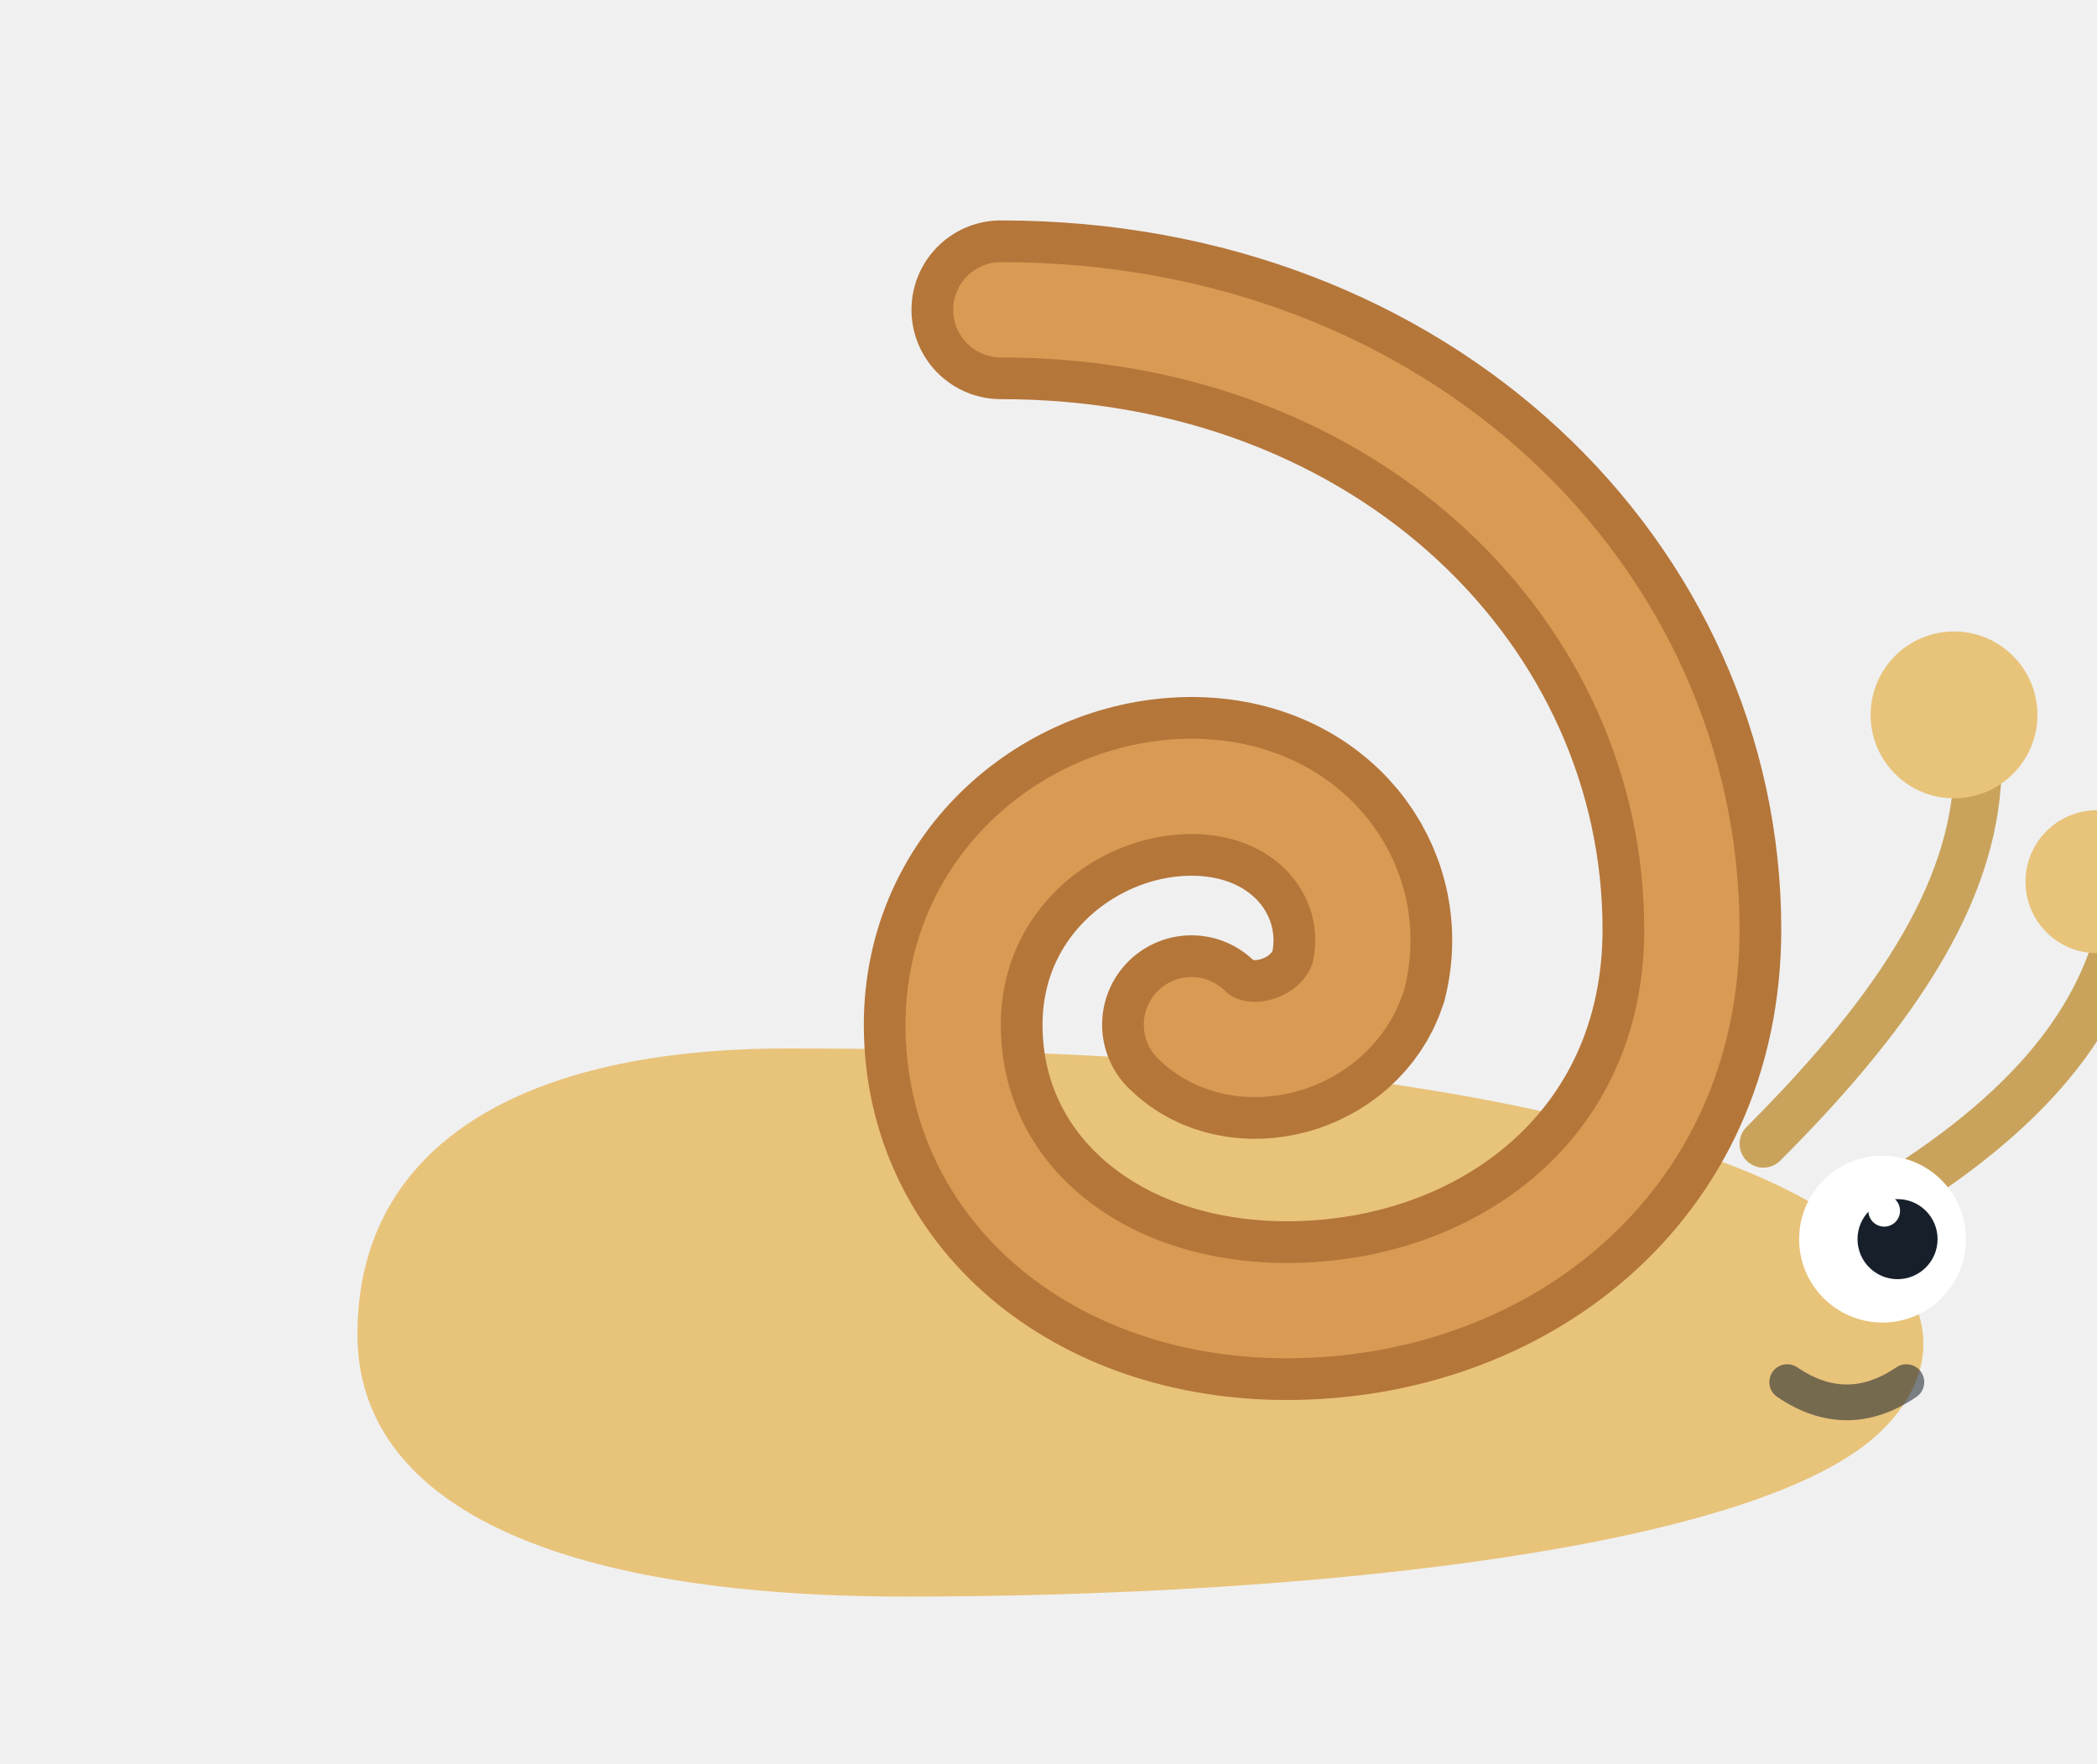
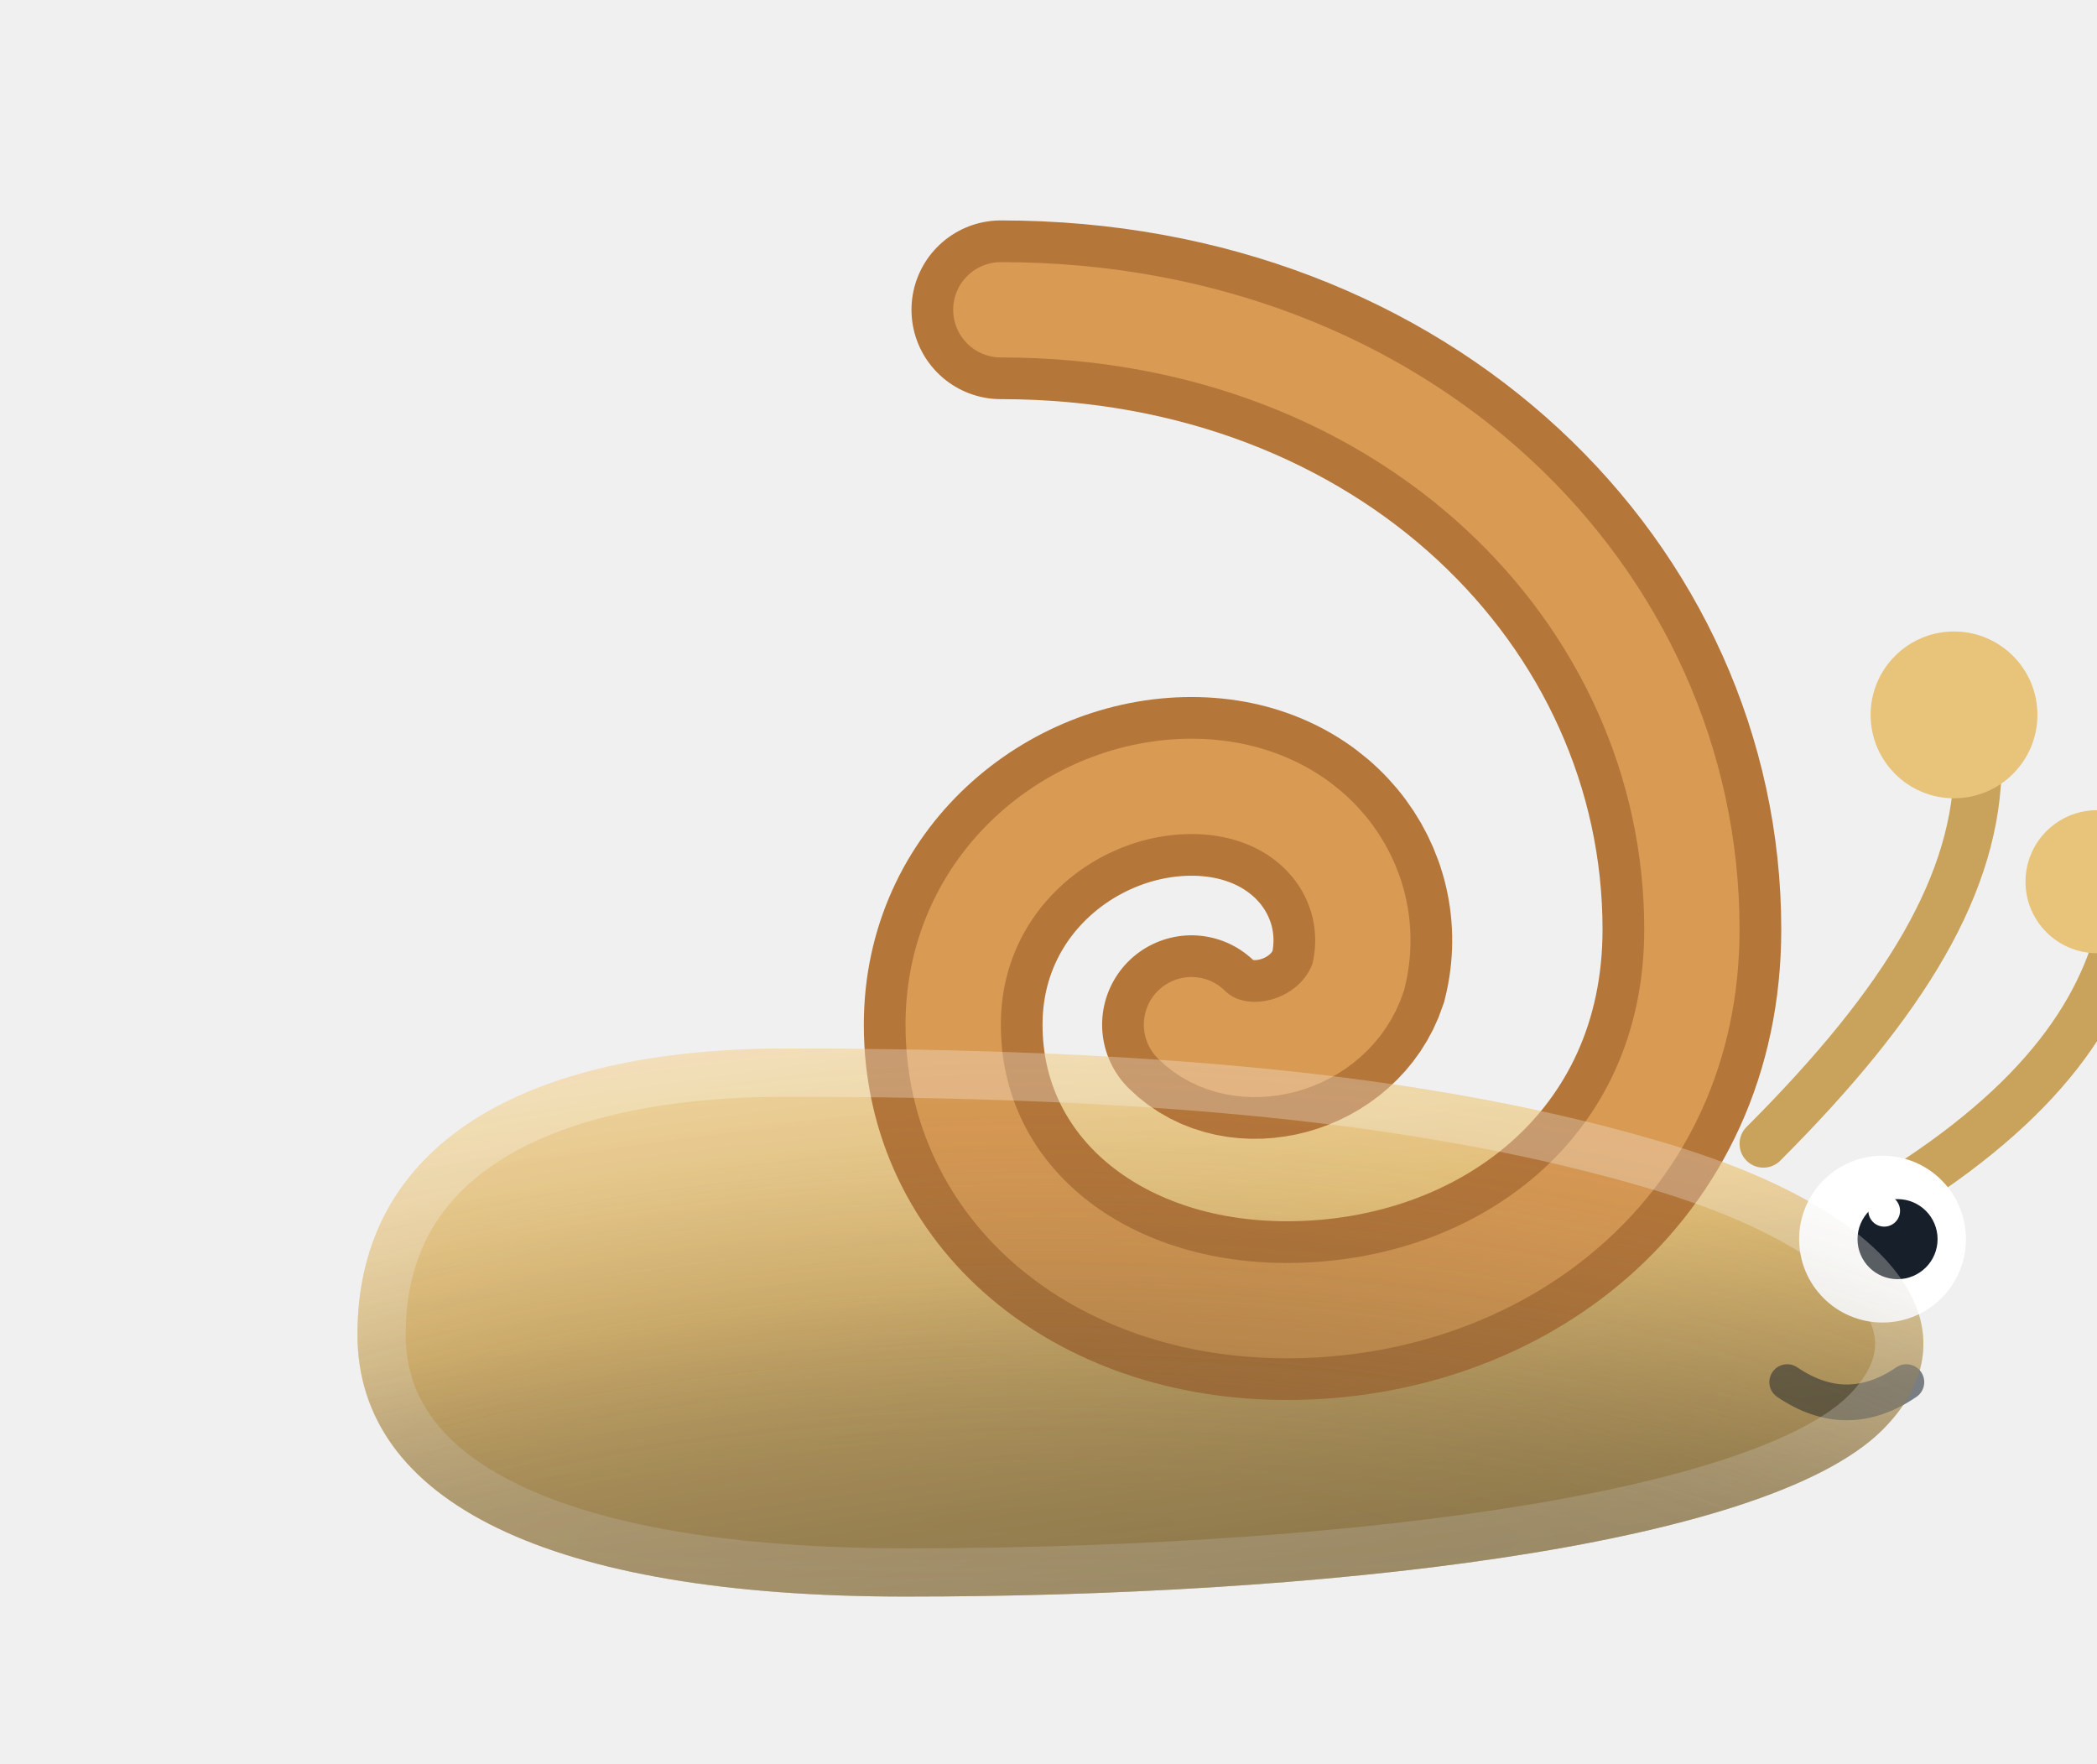
<svg xmlns="http://www.w3.org/2000/svg" viewBox="0 0 176 148" width="528" height="444">
  <defs>
    <clipPath id="c">
      <path d="M30,112 C30,96 44,88 66,88 C96,88 120,90 140,96 C160,102 166,112 158,120 C148,130 110,134 76,134 C46,134 30,126 30,112 Z" />
    </clipPath>
+     <linearGradient id="vol" x1="0.15" y1="0" x2="0.55" y2="1">
+       <stop offset="0" stop-color="#efd5a2" />
+       <stop offset="0.45" stop-color="#e8c37a" />
+       <stop offset="1" stop-color="#a28955" />
+     </linearGradient>
+     <filter id="soft" x="-60%" y="-60%" width="220%" height="220%">
+       <feGaussianBlur stdDeviation="10.4" />
+     </filter>
  </defs>
-   <path d="M30,112 C30,96 44,88 66,88 C96,88 120,90 140,96 C160,102 166,112 158,120 C148,130 110,134 76,134 C46,134 30,126 30,112 Z" fill="#e8c37a" />
+   <path d="M30,112 C30,96 44,88 66,88 C96,88 120,90 140,96 C160,102 166,112 158,120 C148,130 110,134 76,134 C46,134 30,126 30,112 Z" fill="url(#vol)" />
  <g stroke="#c9a35c" stroke-width="4" fill="none" stroke-linecap="round">
    <path d="M148,96 C160,84 166,74 166,64" />
    <path d="M156,102 C170,94 176,86 178,78" />
  </g>
  <circle cx="164" cy="60" r="7" fill="#e8c37a" />
  <circle cx="176" cy="74" r="6" fill="#e8c37a" />
  <path d="M84,26 C118,26 142,50 142,78 C142,98 126,110 108,110                C92,110 80,100 80,86 C80,74 90,66 100,66 C110,66 116,74 114,82                C112,88 104,90 100,86" fill="none" stroke="#b5763a" stroke-width="15" stroke-linecap="round" />
  <path d="M84,26 C118,26 142,50 142,78 C142,98 126,110 108,110                C92,110 80,100 80,86 C80,74 90,66 100,66 C110,66 116,74 114,82                C112,88 104,90 100,86" fill="none" stroke="#d99a54" stroke-width="8" stroke-linecap="round" />
  <circle cx="158" cy="104" r="7" fill="#fff" />
  <circle cx="159.26" cy="104" r="3.36" fill="#17202a" />
  <circle cx="158.14" cy="101.62" r="1.33" fill="#fff" />
  <path d="M150,116 q5,3.4 10,0" fill="none" stroke="#17202a" stroke-width="3" stroke-linecap="round" opacity=".55" />
+   <g clip-path="url(#c)">
+     <path d="M30,112 C30,96 44,88 66,88 C96,88 120,90 140,96 C160,102 166,112 158,120 C148,130 110,134 76,134 C46,134 30,126 30,112 Z" fill="none" stroke="#ffffff" stroke-width="8.1" opacity=".28" />
+     <ellipse cx="81" cy="38" rx="53" ry="22" fill="#ffffff" opacity=".26" filter="url(#soft)" />
+     <ellipse cx="88" cy="157" rx="109" ry="50" fill="#685837" opacity=".42" filter="url(#soft)" />
+   </g>
</svg>
